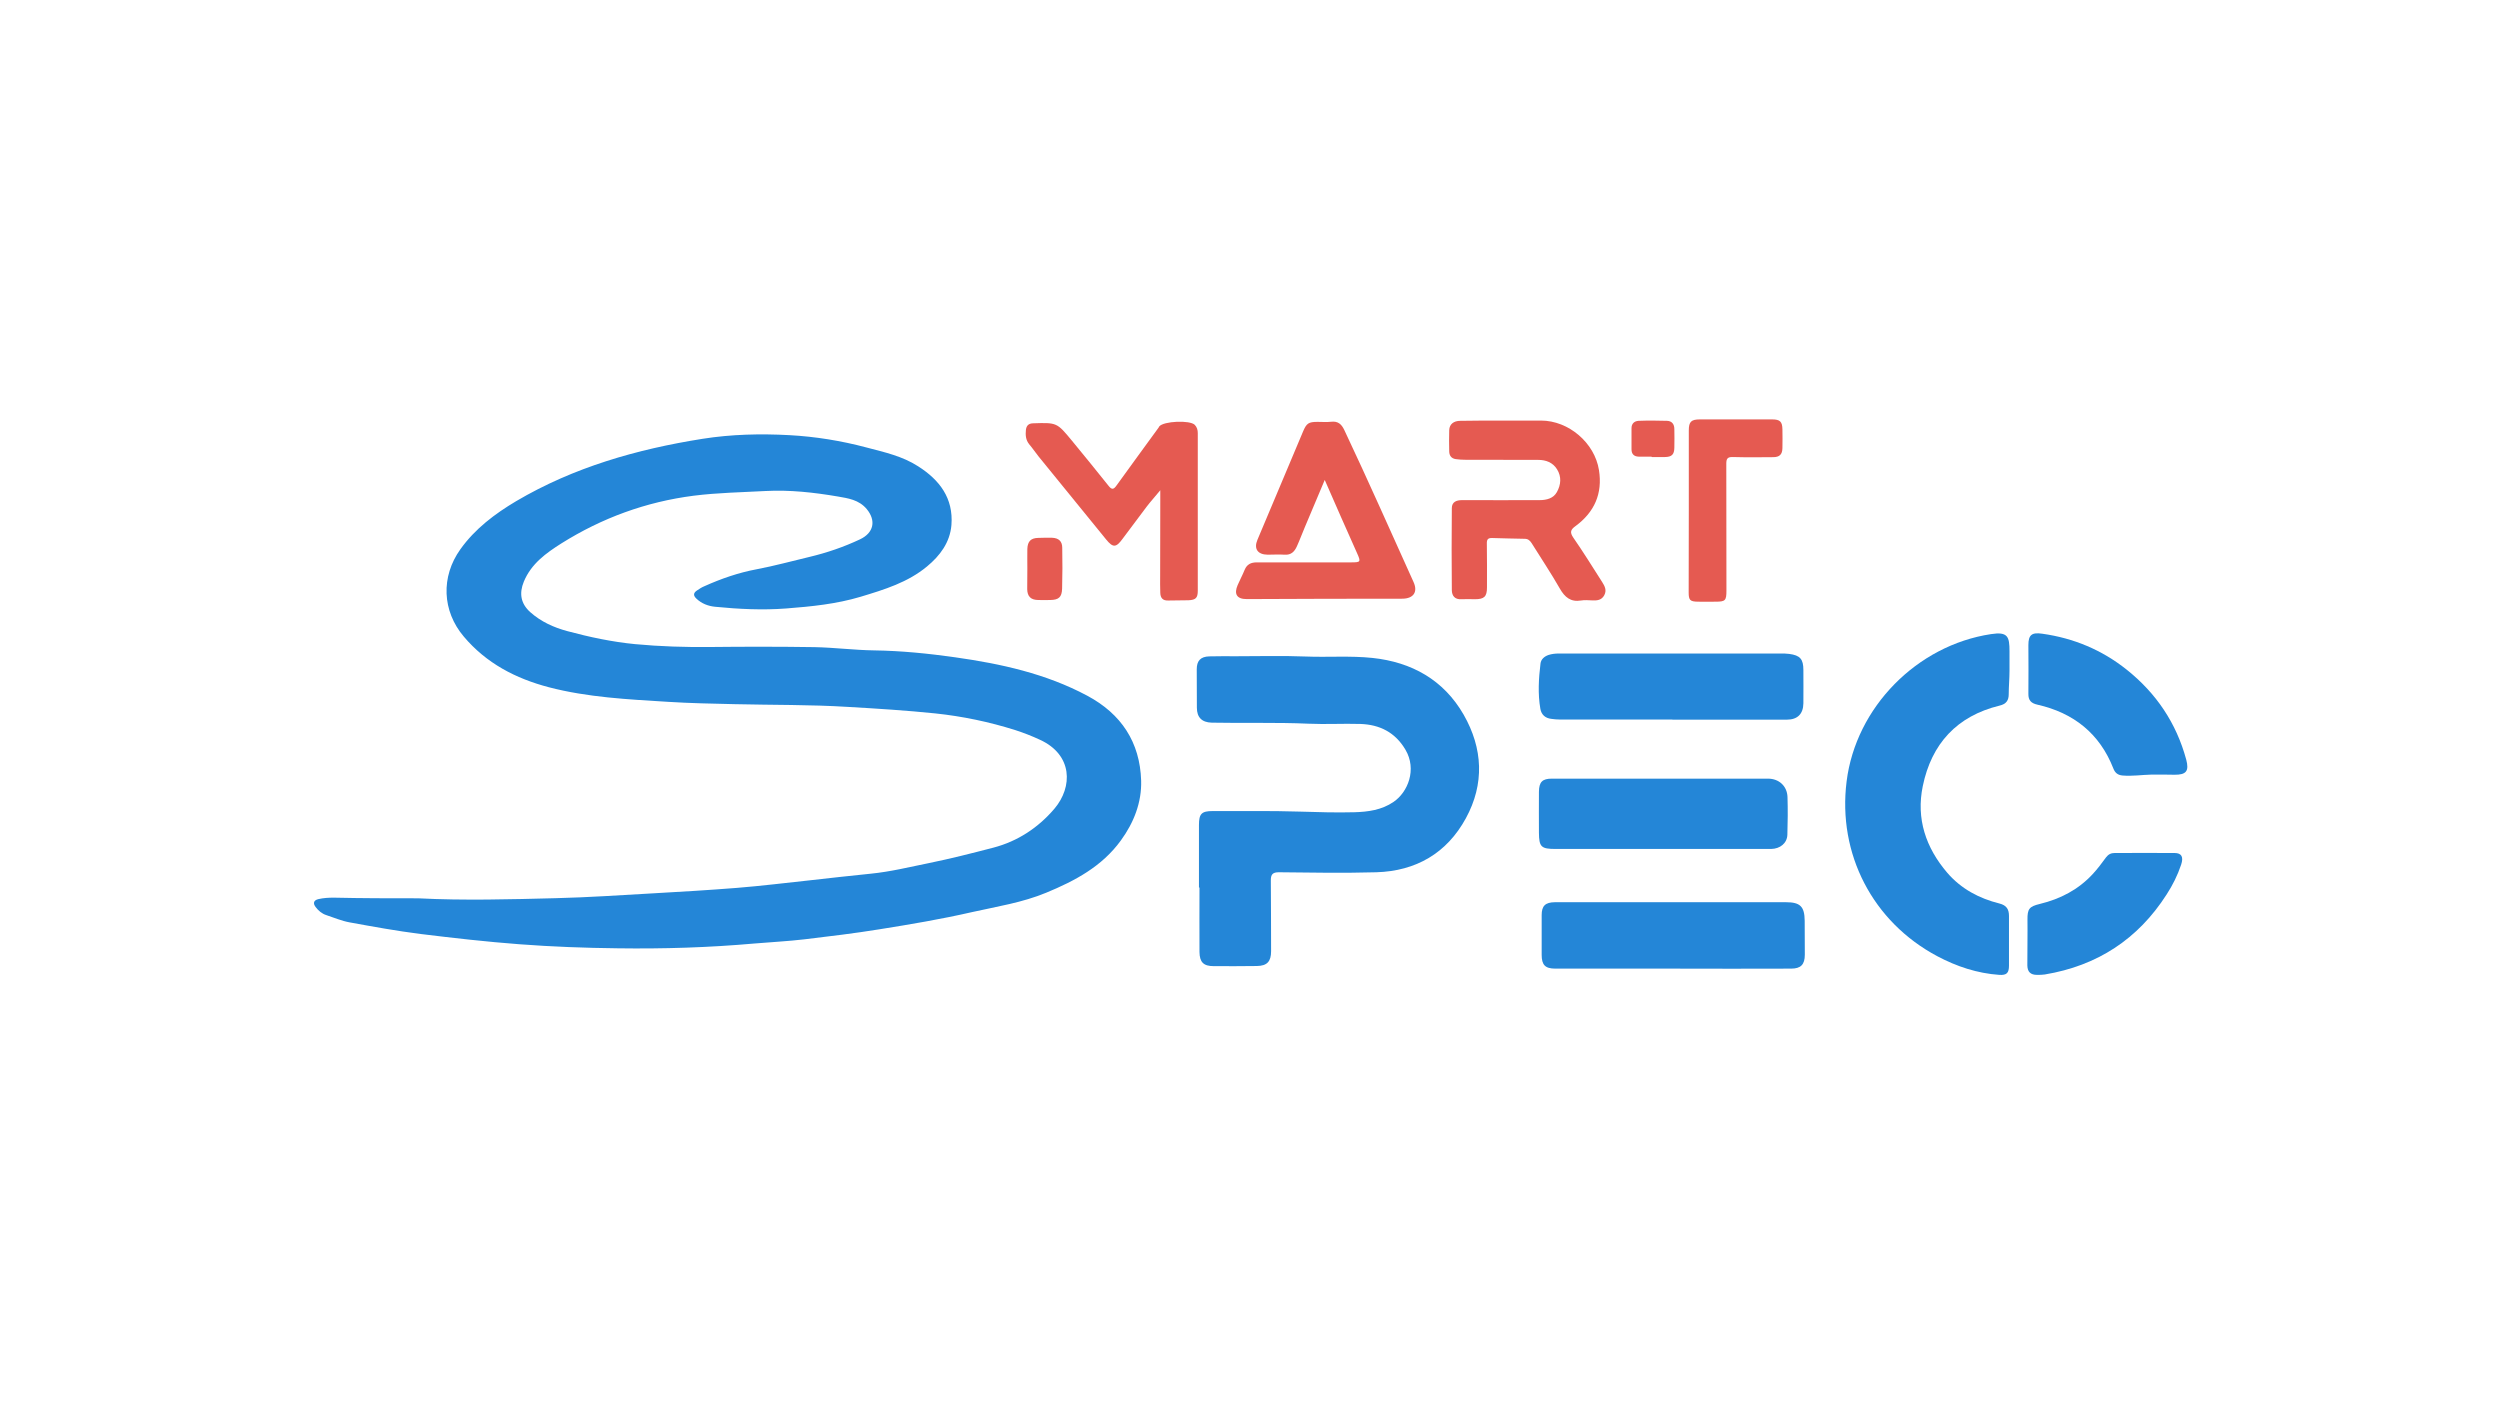
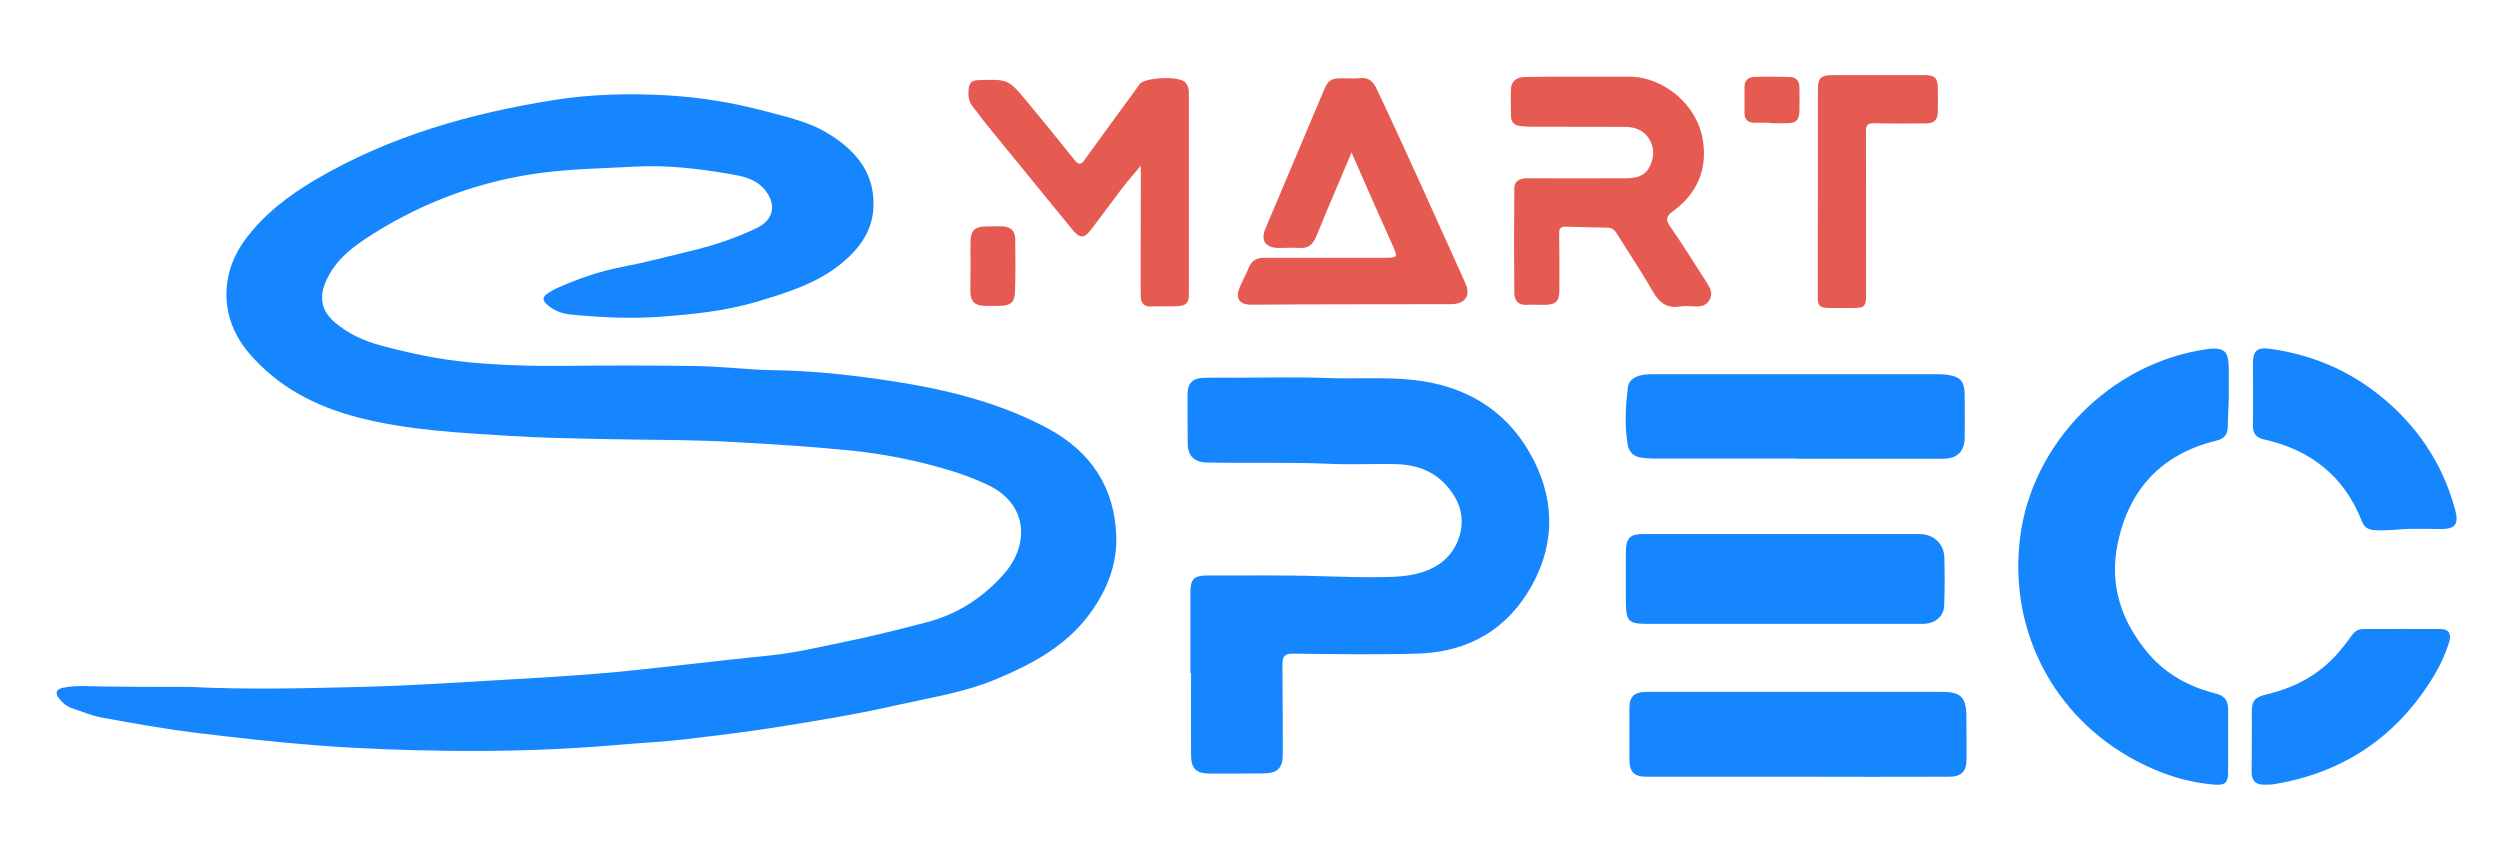
- <svg xmlns="http://www.w3.org/2000/svg" version="1.1" id="Layer_1" x="0px" y="0px" viewBox="0 0 1920 1080" style="enable-background:new 0 0 1920 1080;" xml:space="preserve">
-   <style type="text/css">
- 	.st0{fill:#2486D7;}
- 	.st1{fill:#E55A51;}
- </style>
-   <path class="st0" d="M321.1,689.9c35.3,1.8,70.6,0.8,105.9-0.1c24.8-0.6,49.5-2.3,74.3-3.7c21.6-1.2,43.1-2.5,64.6-4.2   c18.7-1.5,37.3-3.8,55.9-5.8c15.7-1.7,31.3-3.6,46.9-5.1c15.1-1.5,29.7-5.1,44.5-8.1c16.7-3.4,33.2-7.6,49.7-11.9   c18.7-4.9,34.4-15.3,46.8-29.8c14.4-16.9,14.1-41.5-10.9-53c-6.2-2.9-12.6-5.4-19.1-7.5c-20-6.3-40.5-10.6-61.4-12.8   c-22.3-2.3-44.7-3.7-67.1-5c-28.9-1.8-57.9-1.4-86.9-2.1c-17.1-0.4-34.3-0.7-51.4-1.8c-30.7-1.9-61.5-3.4-91.4-11.2   c-25.5-6.7-48-18.4-65.3-38.9c-16.7-19.7-17.7-46-2.6-67.1c11.3-15.8,26.5-27.2,42.8-36.9c44.3-26.1,92.8-39.9,143.2-47.9   c22.2-3.5,44.5-4,66.7-2.8c20,1.1,39.8,4.3,59.3,9.5c13.7,3.6,27.4,6.6,39.5,14.4c16.5,10.5,27.2,24.5,25.6,45.1   c-1.1,13.4-8.8,23.6-18.7,31.8c-14.8,12.3-32.8,17.8-51,23.3c-18.7,5.6-37.8,7.5-57.1,9c-18.3,1.4-36.5,0.5-54.7-1.3   c-5.2-0.5-10.3-2.4-14.3-6.2c-2.7-2.5-2.4-4.5,0.5-6.4c1.8-1.2,3.6-2.4,5.6-3.2c12.9-5.8,26.2-10.4,40.1-13   c13.7-2.6,27.1-6.3,40.6-9.5c13.4-3.2,26.3-7.6,38.8-13.5c10.6-5,12.5-14.4,5.1-23.3c-6-7.1-14.2-8.2-22.2-9.6   c-18.3-3.1-36.8-5.2-55.5-4.2c-18.4,1-36.8,1.3-55.1,3.6c-36.7,4.7-70.5,17.1-101.6,36.6c-11.7,7.4-23.2,15.6-28.9,29.4   c-3.7,9-2.4,16.8,4.9,23.4c8.3,7.4,18.1,11.8,28.5,14.6c17.1,4.6,34.5,8.3,52.1,10c19.2,1.8,38.5,2.4,57.8,2.2   c26.7-0.3,53.3-0.3,80,0.1c15.3,0.3,30.5,2.3,45.8,2.5c20.9,0.3,41.6,2.4,62.1,5.3c35.2,5,69.7,12.5,101.5,29.5   c26.2,14,40.5,35.8,41.4,65.2c0.5,16.7-5.6,32.3-15.6,46c-14.5,20-35.3,31-57.3,40.1c-18.3,7.6-37.8,10.6-57,14.9   c-23.5,5.4-47.3,9.4-71.1,13.2c-19.1,3.1-38.3,5.4-57.6,7.7c-12.7,1.5-25.5,2.1-38.2,3.2c-35,3.1-70.1,4.2-105.2,3.7   c-25.1-0.3-50.3-1.2-75.3-3.1c-25.4-1.9-50.8-4.8-76.1-7.9c-18.2-2.3-36.3-5.6-54.4-8.9c-6.1-1.1-12-3.6-18-5.6   c-3.4-1.1-6.1-3.4-8.2-6.2c-2.3-3-1.4-5.3,2.2-6.1c3.9-0.9,7.8-1.1,11.8-1.1C278.1,689.9,299.6,689.9,321.1,689.9z" />
-   <path class="st0" d="M920.8,681.6c0-16,0-32,0-48c0-8.6,2-10.7,10.5-10.7c22.2,0.1,44.3-0.3,66.5,0.4c14.1,0.4,28.3,0.9,42.4,0.5   c10.5-0.3,20.9-1.7,30-7.9c11.1-7.5,18.1-25,9.2-40.1c-7.9-13.4-19.8-19.3-34.6-19.8c-13.3-0.4-26.6,0.4-39.8-0.2   c-24.8-1.1-49.6-0.3-74.4-0.8c-7.5-0.2-11.4-4-11.4-11.5c-0.1-9.8-0.1-19.7-0.1-29.5c0-6.5,2.9-9.7,9.6-9.9   c6.8-0.2,13.7-0.1,20.5-0.1c17.8,0,35.7-0.5,53.5,0.2c17.1,0.7,34.4-0.7,51.4,1.1c30,3.2,54.6,16.8,70,43.6   c14.8,25.9,16.1,53.1,1.7,79.5c-14.6,26.8-38.3,40.6-68.8,41.5c-24.8,0.7-49.6,0.3-74.5,0c-5.2-0.1-6.6,1.7-6.5,6.6   c0.2,18,0.1,36,0.2,54c0,7.9-3,11.3-11,11.4c-11,0.2-22,0.1-33,0.1c-7.9,0-10.9-3-11-10.9c-0.1-16.5,0-33,0-49.5   C921,681.6,920.9,681.6,920.8,681.6z" />
-   <path class="st0" d="M1543.3,515.2c0,6-0.6,12-0.6,18c0,4.7-1.9,7.5-7,8.7c-32.8,8-52.3,29.3-59,61.8c-5.2,25.1,2.3,47.3,18.8,66.6   c10.7,12.4,24.5,19.7,40.1,23.6c5.5,1.4,7.3,4.5,7.3,9.6c0,12.7,0,25.3,0,38c0,5.7-1.7,7.6-7.5,7.2c-16.9-1.2-32.6-6.4-47.5-14.3   c-49.7-26.4-76.7-78.6-69.7-134.3c7.1-56.9,54-104.5,110.9-113.1c12.9-2,14.2,1.9,14.2,13.2   C1543.3,505.2,1543.3,510.2,1543.3,515.2L1543.3,515.2z" />
-   <path class="st0" d="M1284.5,743.9c-30,0-60,0-90,0c-7.8,0-10.5-2.8-10.5-10.6c0-10.2,0-20.3,0-30.5c0-7.1,2.8-9.8,10.1-9.9   c10.2,0,20.3,0,30.5,0c49,0,98,0,147,0c11,0,14.3,3.3,14.4,14.3c0.1,8.7,0.1,17.3,0.1,26c0,7.6-3.1,10.7-10.5,10.7   C1345.1,744,1314.8,744,1284.5,743.9C1284.5,744,1284.5,743.9,1284.5,743.9z" />
-   <path class="st0" d="M1284.4,552.6c-28.8,0-57.6,0-86.4,0c-2.2,0-4.3-0.2-6.5-0.5c-4.7-0.5-7.7-3.2-8.5-7.7   c-2-11.6-1.3-23.2,0.1-34.8c0.4-3.3,3-5.5,6.2-6.6c2.5-0.8,5.2-1.1,7.9-1.1c56.8,0,113.6,0,170.4,0c2.2,0,4.3,0,6.5,0.3   c8.4,1.1,10.9,4,10.9,12.4c0,8.5,0.1,17,0,25.5c-0.1,8.2-4.5,12.6-12.7,12.6c-29.3,0-58.6,0-87.9,0   C1284.4,552.8,1284.4,552.7,1284.4,552.6z" />
-   <path class="st0" d="M1276.3,652c-27.2,0-54.3,0-81.5,0c-11.2,0-12.8-1.5-12.9-12.5c0-10.5-0.1-21,0-31.5c0.1-7.4,2.6-10,9.9-10   c55.3,0,110.6,0,166,0c8.5,0,14.7,5.7,15,14.1c0.3,9.7,0.2,19.3-0.1,29c-0.2,6.4-5.5,10.8-12.5,10.9   C1332.3,652,1304.3,652,1276.3,652z" />
-   <path class="st1" d="M1153.5,323c10,0,20,0,30,0c21.2,0,41.2,17.1,44.5,38c2.9,18.1-3.5,32.4-18.1,43.1c-3.7,2.7-4.4,4.7-1.6,8.8   c7.7,11.1,14.8,22.6,22.1,34c1.9,3.1,3.8,6.2,1.7,10.2c-2.1,3.9-5.6,4.2-9.4,4c-2.8-0.1-5.7-0.4-8.5,0.1   c-7.9,1.3-12.4-2.5-16.2-9.1c-6.8-11.9-14.5-23.4-21.8-35.1c-1.3-2-2.8-3.2-5.2-3.2c-8.3-0.2-16.6-0.3-25-0.6   c-3.4-0.1-4.2,1.2-4.1,4.4c0.2,11.2,0.1,22.3,0.1,33.5c0,7.1-2.1,9.1-9.2,9.1c-3.5,0-7-0.2-10.5,0c-5,0.3-7.2-2.6-7.3-6.9   c-0.2-21-0.2-42,0-63c0-4.9,3.6-6.2,7.9-6.2c19.8,0,39.7,0.1,59.5,0c5.3,0,10.6-1.3,13.3-6.2c3.1-5.6,3.7-11.7,0.1-17.5   c-3.3-5.3-8.6-7.2-14.4-7.2c-18.8-0.1-37.7,0-56.5-0.1c-2.3,0-4.6-0.2-6.9-0.5c-3.3-0.5-4.9-2.6-5-5.8c-0.1-5.5-0.2-11,0-16.5   c0.2-4.5,3.4-7.1,8.5-7.1C1132.2,323,1142.8,323,1153.5,323z" />
-   <path class="st1" d="M1017.4,368.6c-5.4,12.8-10.3,24.6-15.3,36.3c-2.1,4.9-3.9,9.9-6.1,14.7c-1.8,4-4.4,6.8-9.5,6.4   c-4.3-0.3-8.7,0-13,0c-7.6-0.1-10.7-4.5-7.8-11.4c3.9-9.3,7.9-18.6,11.8-28c7.8-18.4,15.5-36.7,23.2-55.1c2.7-6.4,4.2-7.5,11.2-7.5   c3.5,0,7,0.3,10.5-0.1c5.2-0.6,7.9,1.9,10,6.3c18.3,38.7,35.6,77.9,53.2,116.8c3.5,7.7-0.1,12.7-8.5,12.8   c-39.8,0.1-79.6,0-119.4,0.3c-8.2,0.1-10-4.2-7.2-10.7c1.7-4,3.8-7.8,5.4-11.8c1.8-4.3,4.9-5.7,9.4-5.7c24.1,0.1,48.3,0,72.5,0   c7.2,0,7.4-0.4,4.5-6.9C1034.1,406.7,1025.9,388.1,1017.4,368.6z" />
-   <path class="st1" d="M891.1,376.5c-3.1,3.9-7.6,8.8-10.6,12.8c-6.2,8.2-12.4,16.5-18.5,24.7c-4.9,6.7-7.3,6.7-12.5,0.3   c-17.3-21.3-34.6-42.6-52-63.9c-2.4-3-4.5-6.2-7-9.1c-2.8-3.4-3-7.2-2.6-11.2c0.4-3.1,1.9-4.9,5.5-5c18.3-0.6,18.3-0.6,29.8,13.3   c9.4,11.5,18.8,22.9,28,34.5c2.7,3.5,4.1,3.1,6.4-0.2c10.6-14.8,21.5-29.5,32.2-44.3c0.2-0.3,0.3-0.6,0.5-0.9   c3.3-4.1,23.6-5,27.3-1.2c1.7,1.8,2.3,3.9,2.3,6.4c0,40.3,0,80.6,0,120.9c0,5.6-1.5,7.1-7.1,7.4c-5.2,0.2-10.3,0-15.5,0.2   c-4.4,0.2-6.1-2.1-6.2-5.9c-0.2-4.3-0.1-8.7-0.1-13c0-19.2,0.1-38.3,0.1-57.5c0-2.1,0-5.9,0-8C891.1,376.6,891.1,376.5,891.1,376.5   z" />
-   <path class="st0" d="M1652.1,594.9c-7.3,0.2-14.6,1.3-21.9,0.7c-3.7-0.3-5.8-2-7.1-5.3c-10.5-26.9-30.5-42.8-58.3-49.1   c-4.9-1.1-7.1-3.3-7-8.4c0.2-12.5,0-25,0-37.4c0-7.8,2.6-9.9,10.7-8.7c24.1,3.4,45.7,12.4,64.8,27.6c22.7,18.1,38.1,41,45.7,69   c2.4,8.9,0,11.8-9,11.7C1664.1,594.8,1658.1,594.9,1652.1,594.9z" />
-   <path class="st0" d="M1557.1,722.4c0-5.3,0.1-10.6,0-15.9c-0.1-8.5,1.3-10.3,9.6-12.3c15.7-3.8,29.5-11,40.5-22.9   c3.7-4,7-8.4,10.2-12.8c1.8-2.4,3.9-3.4,6.7-3.4c15.3,0,30.6-0.1,45.9,0c5.5,0,7.1,3,5.1,9c-2.7,8.1-6.5,15.7-11.1,22.8   c-22,34.4-53.3,54.8-93.6,61.5c-2,0.3-4,0.3-6,0.3c-4.9,0-7.3-2.3-7.4-7.2C1557,735.1,1557.1,728.8,1557.1,722.4z" />
-   <path class="st1" d="M1297,392c0-20.5,0-41,0-61.4c0-6.7,1.8-8.5,8.6-8.5c18.5,0,37,0,55.4,0c6,0,7.8,1.7,7.9,7.6   c0.1,4.8,0.1,9.7,0,14.5c-0.1,4.8-2.2,6.9-7.1,6.9c-10.3,0.1-20.7,0.2-31-0.1c-4.1-0.1-5,1.3-5,5.1c0.1,32.5,0.1,64.9,0.1,97.4   c0,7.8-0.8,8.6-8.5,8.6c-4.5,0-9,0.1-13.5,0c-5.9-0.1-7-1.2-7-7C1296.9,434,1296.9,413,1297,392C1296.9,392,1296.9,392,1297,392z" />
-   <path class="st1" d="M789,436.6c0-5-0.1-10,0-15c0.2-5.9,2.7-8.4,8.5-8.5c3.5-0.1,7-0.2,10.5-0.1c5.1,0.2,7.8,2.7,7.8,7.7   c0.2,10.5,0.2,20.9-0.1,31.4c-0.2,6.5-2.6,8.6-9,8.7c-3.2,0.1-6.3,0.1-9.5,0c-5.5-0.1-8.2-2.7-8.3-8.3   C788.9,447.2,789,441.9,789,436.6z" />
-   <path class="st1" d="M1268.5,350.7c-3.3,0-6.6,0.1-10,0c-3.5-0.1-5.5-1.9-5.5-5.6c0-5.3,0-10.6,0-16c-0.1-3.8,2.2-5.7,5.4-5.9   c7.3-0.3,14.6-0.2,21.9,0c3.7,0.1,5.6,2.6,5.6,6.3c0.1,4.8,0.1,9.6,0,14.5c-0.1,5-2,6.9-7,7c-3.5,0.1-7,0-10.5,0   C1268.5,350.8,1268.5,350.7,1268.5,350.7z" />
+ <svg xmlns="http://www.w3.org/2000/svg" width="110" height="38" viewBox="0 0 110 38" fill="none">
+   <path d="M8.36 30.224C10.951 30.356 13.542 30.282 16.133 30.217C17.953 30.173 19.766 30.048 21.586 29.946C23.172 29.858 24.75 29.763 26.328 29.638C27.7 29.529 29.066 29.36 30.431 29.214C31.583 29.09 32.728 28.951 33.873 28.841C34.981 28.731 36.053 28.467 37.139 28.248C38.365 27.999 39.576 27.692 40.787 27.377C42.16 27.018 43.312 26.257 44.222 25.196C45.279 23.959 45.257 22.159 43.422 21.317C42.967 21.105 42.497 20.922 42.02 20.768C40.552 20.307 39.047 19.993 37.514 19.832C35.877 19.663 34.233 19.561 32.589 19.466C30.467 19.334 28.339 19.363 26.21 19.312C24.955 19.283 23.693 19.261 22.438 19.18C20.184 19.041 17.924 18.931 15.729 18.361C13.858 17.87 12.206 17.014 10.937 15.514C9.711 14.072 9.637 12.147 10.746 10.603C11.575 9.447 12.691 8.612 13.887 7.902C17.139 5.992 20.698 4.982 24.398 4.397C26.027 4.141 27.664 4.104 29.293 4.192C30.761 4.272 32.214 4.507 33.645 4.887C34.651 5.151 35.657 5.37 36.545 5.941C37.756 6.709 38.541 7.734 38.424 9.242C38.343 10.222 37.778 10.969 37.051 11.569C35.965 12.469 34.644 12.872 33.308 13.274C31.935 13.684 30.534 13.823 29.117 13.933C27.774 14.035 26.438 13.969 25.102 13.838C24.72 13.801 24.346 13.662 24.052 13.384C23.854 13.201 23.876 13.055 24.089 12.916C24.221 12.828 24.354 12.74 24.5 12.681C25.447 12.257 26.423 11.92 27.443 11.73C28.449 11.54 29.433 11.269 30.423 11.035C31.407 10.8 32.354 10.479 33.271 10.047C34.049 9.681 34.189 8.993 33.645 8.342C33.205 7.822 32.603 7.741 32.016 7.639C30.673 7.412 29.315 7.258 27.943 7.332C26.592 7.405 25.241 7.427 23.898 7.595C21.205 7.939 18.724 8.846 16.441 10.274C15.582 10.815 14.739 11.415 14.32 12.425C14.049 13.084 14.144 13.655 14.68 14.138C15.289 14.679 16.008 15.001 16.772 15.206C18.027 15.543 19.304 15.814 20.596 15.938C22.005 16.07 23.421 16.114 24.838 16.099C26.798 16.077 28.75 16.077 30.71 16.107C31.833 16.128 32.948 16.275 34.071 16.289C35.605 16.311 37.124 16.465 38.629 16.677C41.213 17.043 43.745 17.592 46.079 18.836C48.002 19.861 49.051 21.456 49.117 23.608C49.154 24.83 48.706 25.972 47.972 26.974C46.908 28.438 45.382 29.243 43.767 29.909C42.424 30.465 40.992 30.685 39.583 31C37.858 31.395 36.112 31.688 34.365 31.966C32.963 32.193 31.554 32.361 30.137 32.529C29.205 32.639 28.265 32.683 27.333 32.763C24.765 32.99 22.188 33.071 19.612 33.034C17.77 33.012 15.92 32.946 14.085 32.807C12.221 32.668 10.357 32.456 8.5 32.229C7.164 32.061 5.835 31.819 4.507 31.578C4.059 31.497 3.626 31.314 3.186 31.168C2.936 31.087 2.738 30.919 2.584 30.714C2.415 30.495 2.481 30.326 2.745 30.268C3.032 30.202 3.318 30.187 3.612 30.187C5.204 30.224 6.782 30.224 8.36 30.224Z" fill="#1686FF" />
+   <path d="M52.377 29.616C52.377 28.445 52.377 27.274 52.377 26.103C52.377 25.474 52.523 25.32 53.147 25.32C54.777 25.328 56.399 25.298 58.028 25.35C59.063 25.379 60.105 25.416 61.14 25.386C61.911 25.364 62.674 25.262 63.342 24.808C64.157 24.259 64.671 22.978 64.017 21.873C63.438 20.893 62.564 20.461 61.478 20.424C60.502 20.395 59.526 20.453 58.557 20.41C56.736 20.329 54.916 20.388 53.096 20.351C52.545 20.336 52.259 20.058 52.259 19.509C52.252 18.792 52.252 18.068 52.252 17.351C52.252 16.875 52.465 16.641 52.957 16.626C53.456 16.611 53.962 16.619 54.461 16.619C55.768 16.619 57.081 16.582 58.388 16.633C59.643 16.684 60.913 16.582 62.16 16.714C64.362 16.948 66.168 17.943 67.298 19.905C68.385 21.8 68.48 23.791 67.423 25.723C66.352 27.684 64.612 28.694 62.373 28.76C60.553 28.811 58.733 28.782 56.905 28.76C56.524 28.753 56.421 28.884 56.428 29.243C56.443 30.56 56.436 31.878 56.443 33.195C56.443 33.773 56.223 34.022 55.636 34.029C54.828 34.044 54.021 34.037 53.214 34.037C52.634 34.037 52.413 33.817 52.406 33.239C52.399 32.031 52.406 30.824 52.406 29.616C52.391 29.616 52.384 29.616 52.377 29.616Z" fill="#1686FF" />
+   <path d="M98.066 17.438C98.066 17.878 98.022 18.317 98.022 18.756C98.022 19.1 97.882 19.305 97.508 19.392C95.101 19.978 93.669 21.537 93.178 23.915C92.796 25.752 93.347 27.377 94.558 28.789C95.343 29.697 96.356 30.231 97.501 30.517C97.904 30.619 98.037 30.846 98.037 31.219C98.037 32.149 98.037 33.071 98.037 34C98.037 34.417 97.912 34.556 97.486 34.527C96.246 34.439 95.093 34.059 94 33.481C90.352 31.549 88.37 27.728 88.884 23.652C89.405 19.488 92.847 16.004 97.024 15.375C97.971 15.228 98.066 15.514 98.066 16.341C98.066 16.707 98.066 17.073 98.066 17.438Z" fill="#1686FF" />
+   <path d="M79.071 34.176C76.869 34.176 74.667 34.176 72.465 34.176C71.892 34.176 71.694 33.971 71.694 33.4C71.694 32.654 71.694 31.914 71.694 31.168C71.694 30.648 71.9 30.451 72.436 30.443C73.184 30.443 73.926 30.443 74.674 30.443C78.271 30.443 81.867 30.443 85.464 30.443C86.271 30.443 86.513 30.685 86.52 31.49C86.528 32.127 86.528 32.756 86.528 33.393C86.528 33.949 86.3 34.176 85.757 34.176C83.519 34.183 81.295 34.183 79.071 34.176Z" fill="#1686FF" />
+   <path d="M79.063 20.175C76.949 20.175 74.835 20.175 72.721 20.175C72.56 20.175 72.406 20.161 72.244 20.139C71.899 20.102 71.679 19.904 71.621 19.575C71.474 18.726 71.525 17.877 71.628 17.028C71.657 16.787 71.848 16.626 72.083 16.545C72.266 16.487 72.465 16.465 72.663 16.465C76.832 16.465 81.001 16.465 85.169 16.465C85.331 16.465 85.485 16.465 85.647 16.487C86.263 16.567 86.447 16.779 86.447 17.394C86.447 18.016 86.454 18.638 86.447 19.261C86.439 19.861 86.116 20.183 85.514 20.183C83.364 20.183 81.213 20.183 79.063 20.183C79.063 20.19 79.063 20.183 79.063 20.175Z" fill="#1686FF" />
+   <path d="M78.469 27.45C76.473 27.45 74.484 27.45 72.487 27.45C71.665 27.45 71.548 27.34 71.54 26.535C71.54 25.767 71.533 24.998 71.54 24.23C71.548 23.688 71.731 23.498 72.267 23.498C76.326 23.498 80.385 23.498 84.451 23.498C85.075 23.498 85.53 23.915 85.552 24.53C85.574 25.24 85.567 25.942 85.544 26.652C85.53 27.121 85.141 27.443 84.627 27.45C82.579 27.45 80.524 27.45 78.469 27.45Z" fill="#1686FF" />
+   <path d="M69.456 3.372C70.19 3.372 70.924 3.372 71.658 3.372C73.214 3.372 74.681 4.624 74.924 6.153C75.137 7.478 74.667 8.524 73.595 9.307C73.324 9.505 73.272 9.651 73.478 9.951C74.043 10.764 74.564 11.605 75.1 12.44C75.239 12.667 75.379 12.893 75.225 13.186C75.07 13.472 74.814 13.494 74.535 13.479C74.329 13.472 74.116 13.45 73.911 13.486C73.331 13.581 73.001 13.303 72.722 12.82C72.223 11.949 71.657 11.108 71.122 10.252C71.026 10.105 70.916 10.017 70.74 10.017C70.131 10.003 69.522 9.995 68.905 9.973C68.656 9.966 68.597 10.061 68.604 10.295C68.619 11.115 68.612 11.927 68.612 12.747C68.612 13.267 68.457 13.413 67.936 13.413C67.68 13.413 67.423 13.398 67.166 13.413C66.799 13.435 66.637 13.223 66.63 12.908C66.615 11.371 66.615 9.834 66.63 8.297C66.63 7.939 66.894 7.844 67.21 7.844C68.663 7.844 70.124 7.851 71.577 7.844C71.966 7.844 72.355 7.749 72.553 7.39C72.781 6.98 72.825 6.534 72.56 6.109C72.318 5.721 71.929 5.582 71.503 5.582C70.124 5.575 68.736 5.582 67.356 5.575C67.188 5.575 67.019 5.56 66.85 5.538C66.608 5.502 66.49 5.348 66.483 5.114C66.476 4.711 66.468 4.309 66.483 3.906C66.498 3.577 66.733 3.387 67.107 3.387C67.892 3.372 68.67 3.372 69.456 3.372Z" fill="#E55A51" />
+   <path d="M59.467 6.709C59.07 7.646 58.711 8.51 58.343 9.366C58.189 9.725 58.057 10.091 57.896 10.442C57.764 10.735 57.573 10.94 57.199 10.91C56.883 10.888 56.56 10.91 56.244 10.91C55.687 10.903 55.459 10.581 55.672 10.076C55.958 9.395 56.252 8.715 56.538 8.027C57.11 6.68 57.676 5.341 58.241 3.994C58.439 3.526 58.549 3.445 59.063 3.445C59.32 3.445 59.577 3.467 59.833 3.438C60.215 3.394 60.413 3.577 60.567 3.899C61.911 6.731 63.18 9.6 64.472 12.447C64.729 13.011 64.465 13.377 63.848 13.384C60.927 13.391 58.006 13.384 55.085 13.406C54.483 13.413 54.351 13.098 54.556 12.623C54.681 12.33 54.835 12.052 54.953 11.759C55.085 11.445 55.312 11.342 55.642 11.342C57.411 11.349 59.188 11.342 60.964 11.342C61.492 11.342 61.507 11.313 61.294 10.837C60.692 9.498 60.09 8.137 59.467 6.709Z" fill="#E55A51" />
+   <path d="M50.196 7.288C49.969 7.573 49.639 7.932 49.418 8.224C48.963 8.825 48.508 9.432 48.06 10.032C47.701 10.522 47.525 10.522 47.143 10.054C45.873 8.495 44.604 6.936 43.327 5.377C43.15 5.158 42.996 4.924 42.813 4.711C42.607 4.463 42.593 4.185 42.622 3.892C42.651 3.665 42.761 3.533 43.026 3.526C44.369 3.482 44.369 3.482 45.213 4.499C45.903 5.341 46.593 6.175 47.268 7.024C47.466 7.28 47.569 7.251 47.738 7.01C48.516 5.926 49.316 4.851 50.101 3.767C50.116 3.745 50.123 3.723 50.138 3.702C50.38 3.401 51.87 3.336 52.141 3.614C52.266 3.745 52.31 3.899 52.31 4.082C52.31 7.031 52.31 9.981 52.31 12.93C52.31 13.34 52.2 13.45 51.789 13.472C51.407 13.486 51.033 13.472 50.651 13.486C50.328 13.501 50.204 13.333 50.196 13.055C50.182 12.74 50.189 12.418 50.189 12.103C50.189 10.698 50.196 9.3 50.196 7.895C50.196 7.741 50.196 7.463 50.196 7.31C50.196 7.295 50.196 7.288 50.196 7.288Z" fill="#E55A51" />
+   <path d="M106.051 23.271C105.516 23.286 104.98 23.366 104.444 23.322C104.172 23.3 104.018 23.176 103.923 22.935C103.152 20.966 101.684 19.802 99.644 19.341C99.284 19.261 99.123 19.1 99.13 18.726C99.145 17.812 99.13 16.897 99.13 15.989C99.13 15.418 99.321 15.265 99.915 15.353C101.684 15.601 103.27 16.26 104.672 17.372C106.338 18.697 107.468 20.373 108.026 22.422C108.202 23.074 108.026 23.286 107.365 23.279C106.932 23.264 106.492 23.271 106.051 23.271Z" fill="#1686FF" />
+   <path d="M99.079 32.602C99.079 32.215 99.086 31.827 99.079 31.439C99.071 30.817 99.174 30.685 99.783 30.539C100.936 30.261 101.948 29.734 102.756 28.863C103.027 28.57 103.27 28.248 103.504 27.926C103.637 27.75 103.791 27.677 103.996 27.677C105.119 27.677 106.242 27.67 107.365 27.677C107.769 27.677 107.886 27.897 107.739 28.336C107.541 28.928 107.262 29.485 106.925 30.004C105.31 32.522 103.013 34.015 100.055 34.505C99.908 34.527 99.761 34.527 99.614 34.527C99.255 34.527 99.079 34.359 99.071 34C99.071 33.532 99.079 33.071 99.079 32.602Z" fill="#1686FF" />
+   <path d="M79.988 8.422C79.988 6.921 79.988 5.421 79.988 3.928C79.988 3.438 80.12 3.306 80.619 3.306C81.977 3.306 83.335 3.306 84.685 3.306C85.126 3.306 85.258 3.431 85.265 3.862C85.272 4.214 85.272 4.572 85.265 4.924C85.258 5.275 85.104 5.429 84.744 5.429C83.988 5.436 83.225 5.443 82.469 5.421C82.168 5.414 82.102 5.516 82.102 5.794C82.109 8.173 82.109 10.544 82.109 12.923C82.109 13.493 82.05 13.552 81.485 13.552C81.155 13.552 80.825 13.559 80.494 13.552C80.061 13.545 79.981 13.464 79.981 13.04C79.981 11.496 79.981 9.959 79.988 8.422C79.981 8.422 79.981 8.422 79.988 8.422Z" fill="#E55A51" />
+   <path d="M42.703 11.686C42.703 11.32 42.695 10.954 42.703 10.588C42.717 10.156 42.901 9.973 43.327 9.966C43.583 9.959 43.84 9.951 44.097 9.959C44.471 9.973 44.67 10.156 44.67 10.522C44.684 11.291 44.684 12.052 44.662 12.82C44.648 13.296 44.471 13.45 44.002 13.457C43.767 13.464 43.539 13.464 43.304 13.457C42.901 13.45 42.703 13.259 42.695 12.849C42.695 12.461 42.703 12.074 42.703 11.686Z" fill="#E55A51" />
+   <path d="M77.897 5.399C77.654 5.399 77.412 5.407 77.163 5.399C76.906 5.392 76.759 5.26 76.759 4.99C76.759 4.602 76.759 4.214 76.759 3.819C76.752 3.541 76.921 3.402 77.155 3.387C77.691 3.365 78.227 3.372 78.763 3.387C79.034 3.394 79.174 3.577 79.174 3.848C79.181 4.199 79.181 4.551 79.174 4.909C79.166 5.275 79.027 5.414 78.66 5.421C78.403 5.429 78.146 5.421 77.889 5.421C77.897 5.407 77.897 5.399 77.897 5.399Z" fill="#E55A51" />
</svg>
